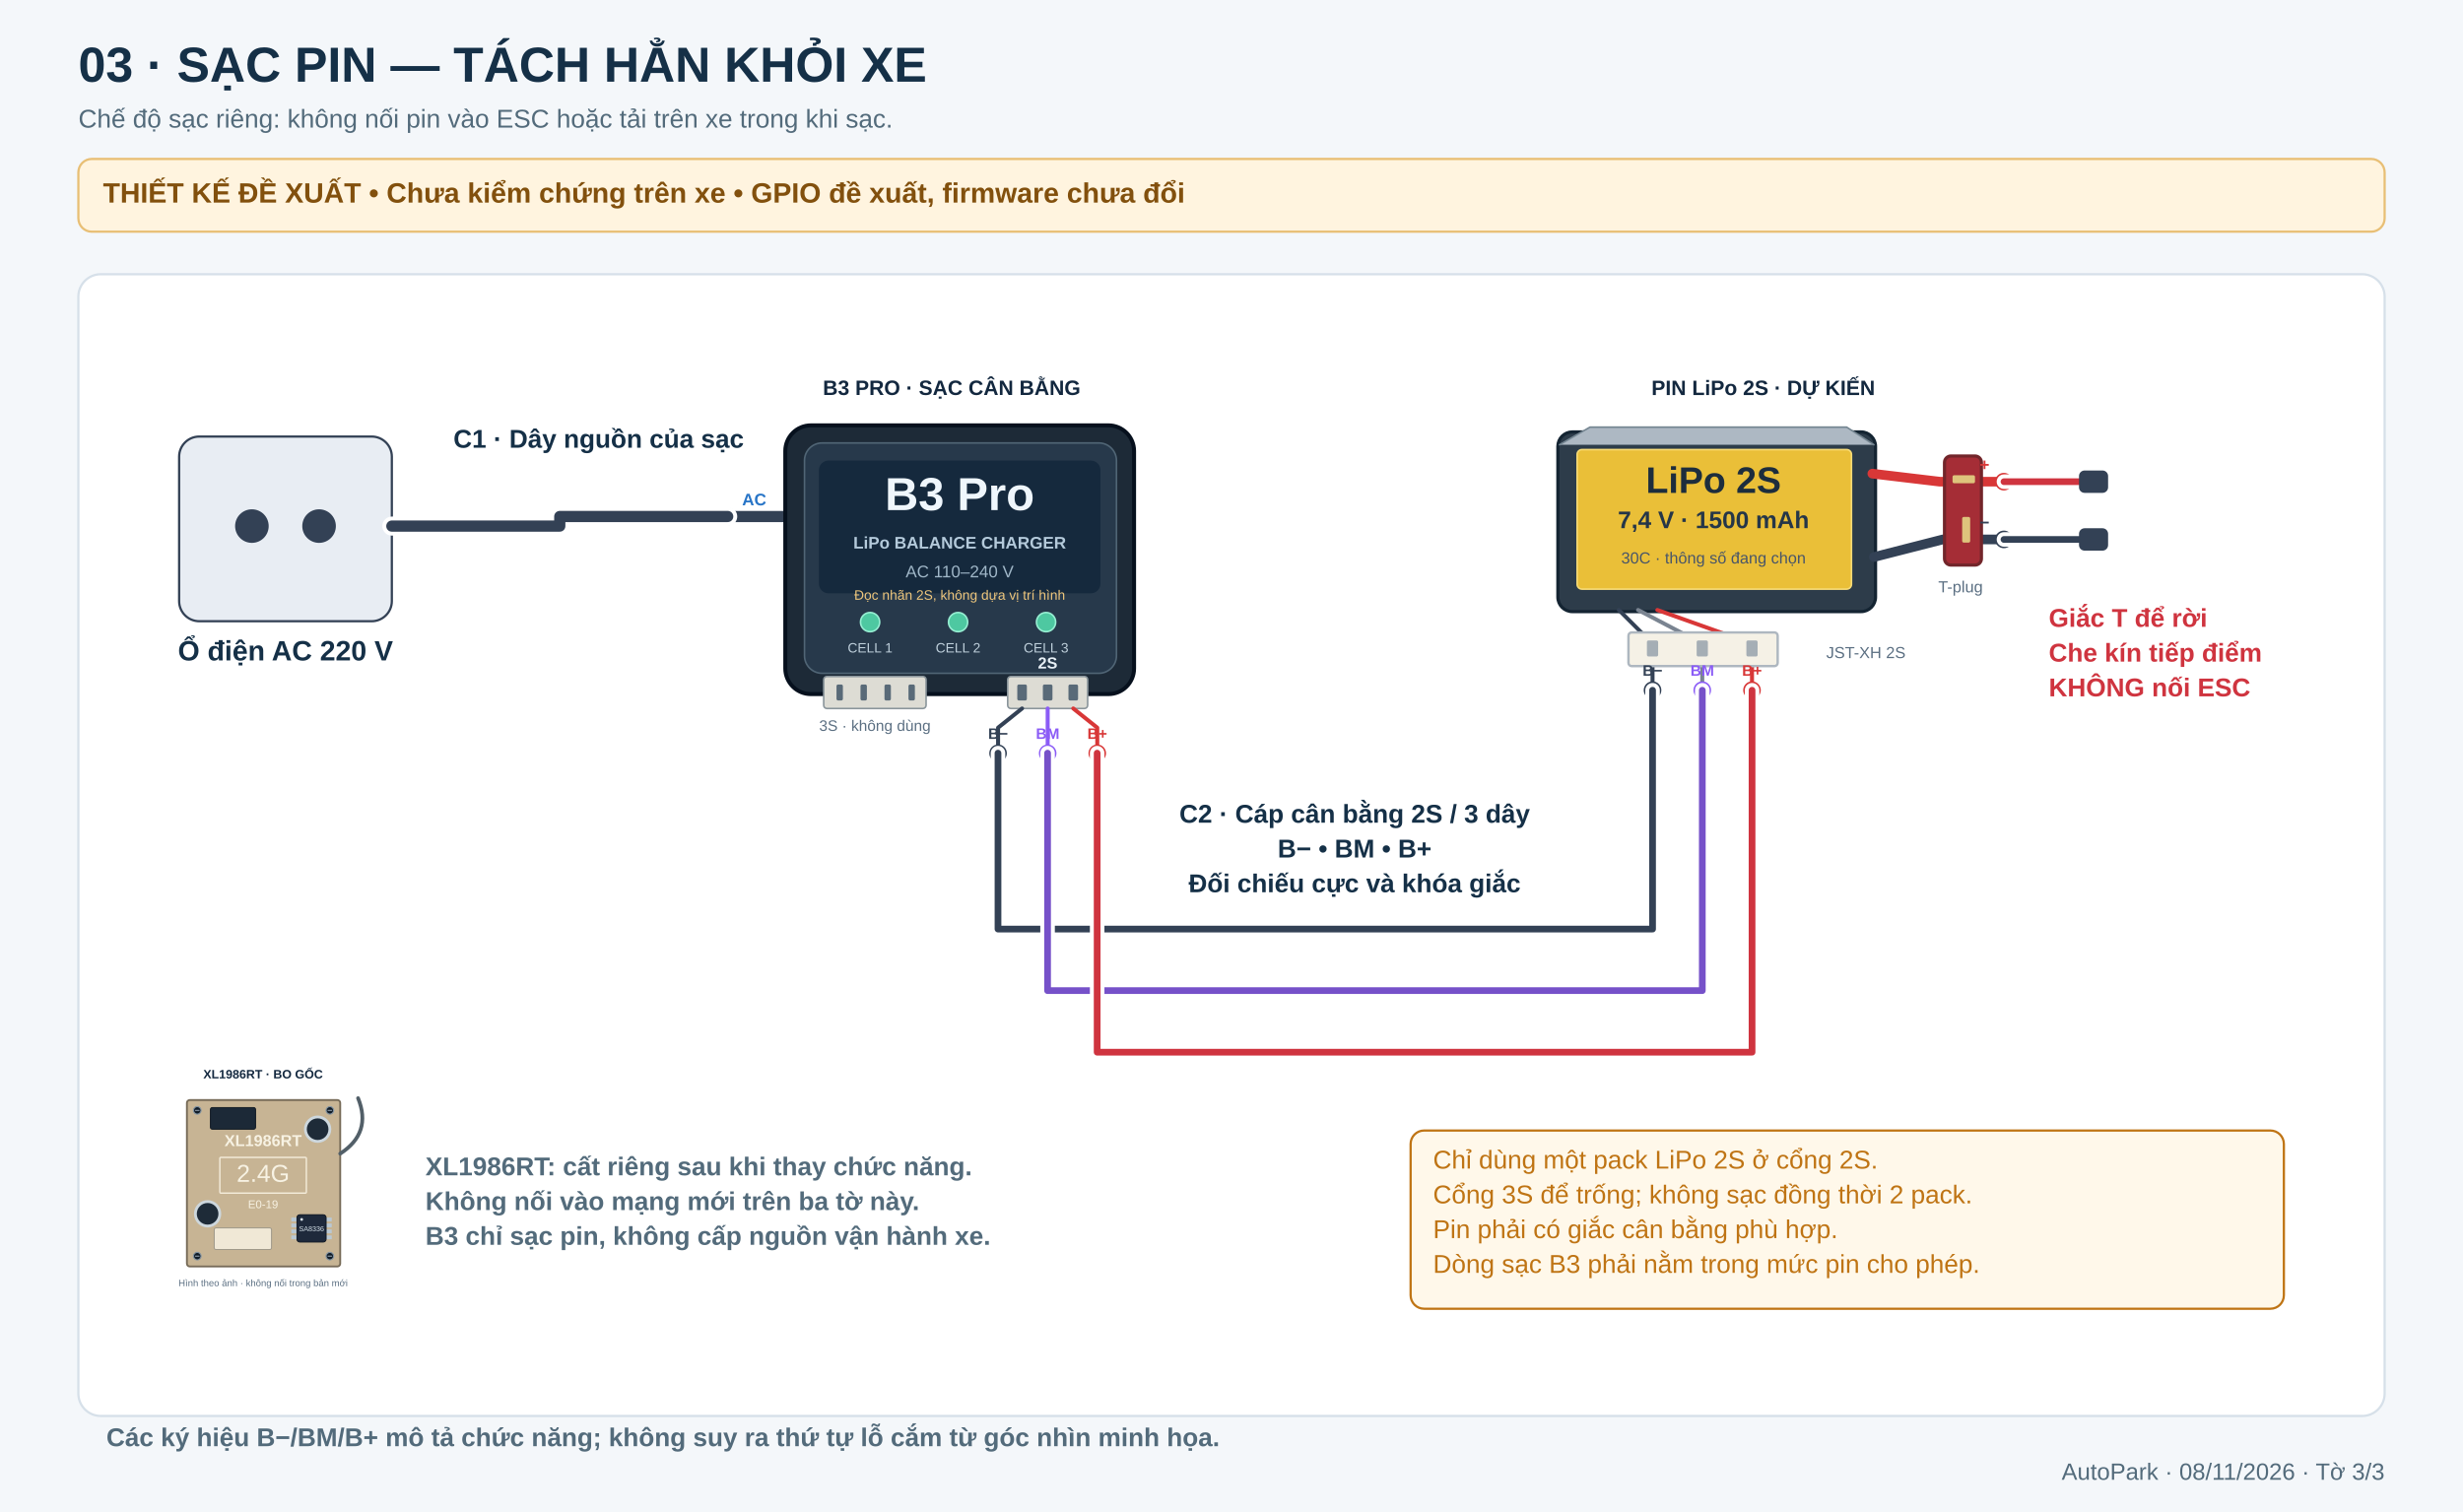
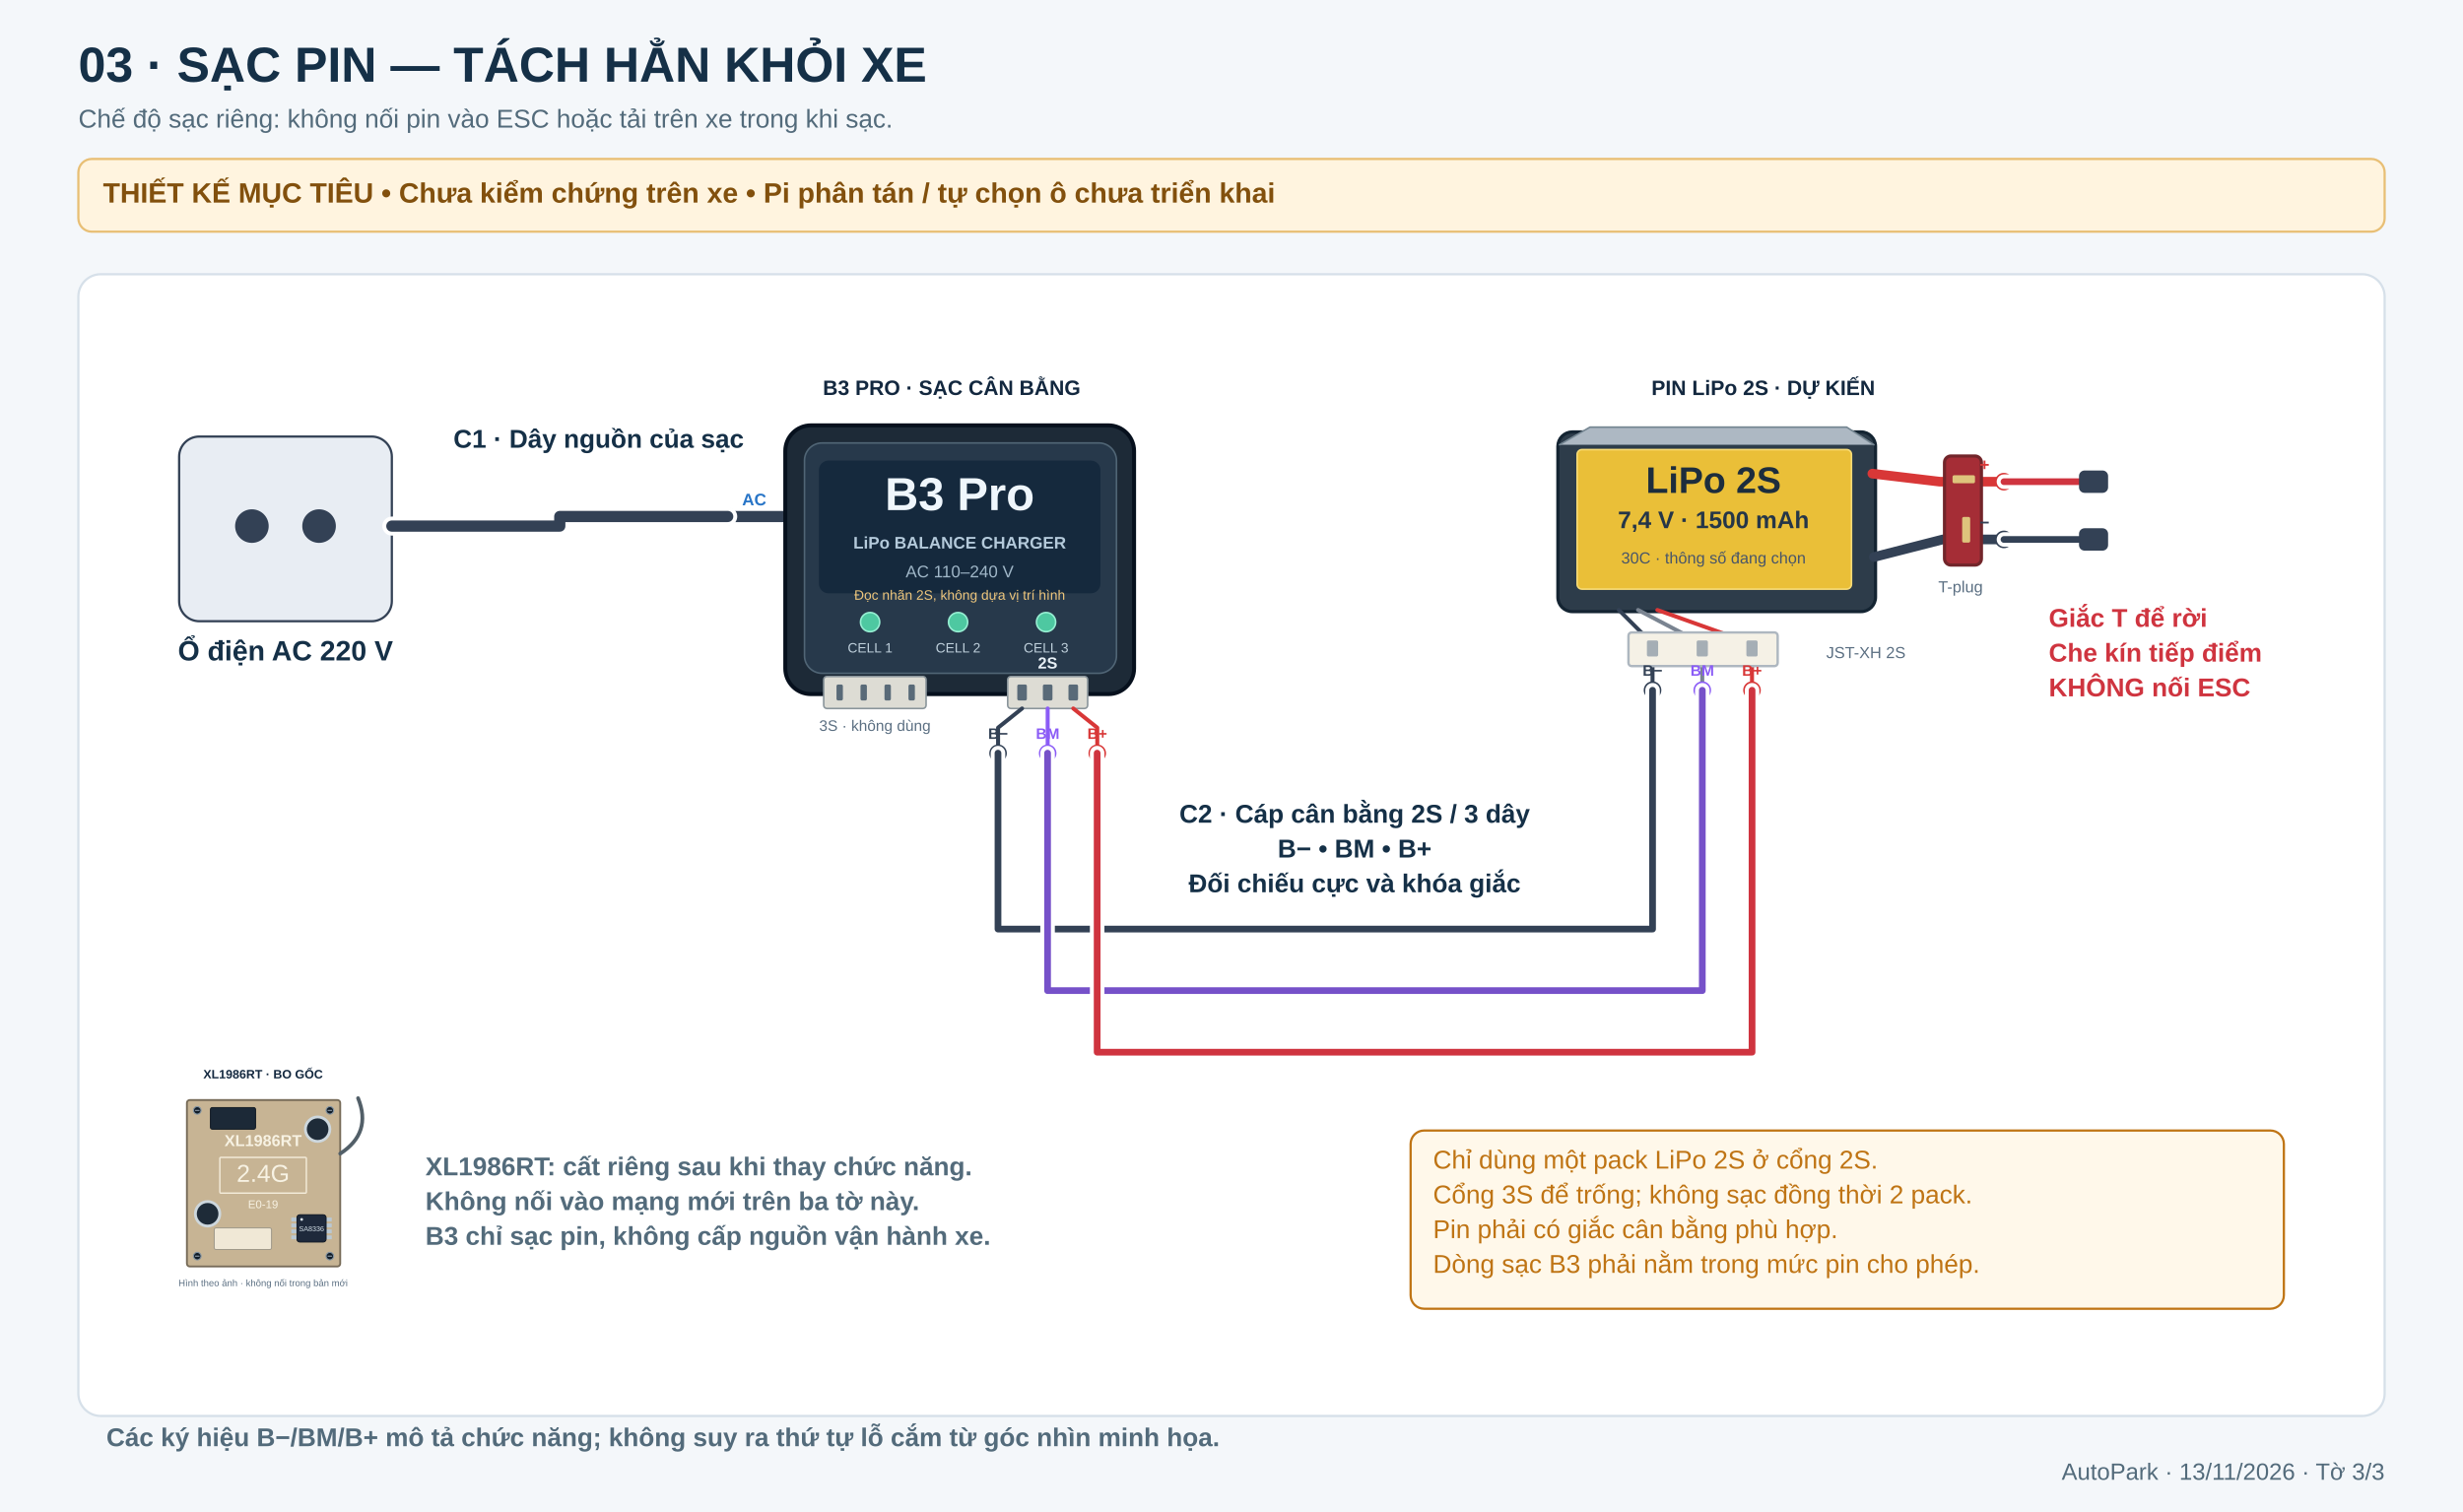
<svg xmlns="http://www.w3.org/2000/svg" width="2200" height="1350" viewBox="0 0 2200 1350">
  <rect x="0" y="0" width="2200" height="1350" rx="0" fill="#f4f7fa" stroke="#f4f7fa" stroke-width="2" />
  <text x="70" y="73" font-family="Segoe UI, Arial, sans-serif" font-size="44" fill="#153047" font-weight="700" text-anchor="start">03 · SẠC PIN — TÁCH HẲN KHỎI XE</text>
  <text x="70" y="114" font-family="Segoe UI, Arial, sans-serif" font-size="23" fill="#536b7b" font-weight="400" text-anchor="start">Chế độ sạc riêng: không nối pin vào ESC hoặc tải trên xe trong khi sạc.</text>
  <rect x="70" y="142" width="2060" height="65" rx="12" fill="#fff4df" stroke="#e8bf75" stroke-width="2" />
-   <text x="92" y="181" font-family="Segoe UI, Arial, sans-serif" font-size="25" fill="#82500d" font-weight="600" text-anchor="start">THIẾT KẾ ĐỀ XUẤT • Chưa kiểm chứng trên xe • GPIO đề xuất, firmware chưa đổi</text>
+   <text x="92" y="181" font-family="Segoe UI, Arial, sans-serif" font-size="25" fill="#82500d" font-weight="600" text-anchor="start">THIẾT KẾ MỤC TIÊU • Chưa kiểm chứng trên xe • Pi phân tán / tự chọn ô chưa triển khai</text>
  <rect x="70" y="245" width="2060" height="1020" rx="20" fill="white" stroke="#d6e0e9" stroke-width="2" />
  <g transform="translate(650 330) scale(1.429 1.429)" data-component="b3_charger">
    <text x="140" y="16" font-size="13" fill="#13283f" text-anchor="middle" font-weight="700" font-family="Arial, DejaVu Sans, sans-serif">B3 PRO · SẠC CÂN BẰNG</text>
    <polyline points="0,92 40,92" fill="none" stroke="#334155" stroke-width="7" stroke-linecap="round" stroke-linejoin="round" />
    <rect x="36" y="35" width="218" height="168" fill="#1d2a37" stroke="#06101d" rx="16" stroke-width="2.5" />
    <rect x="48" y="46" width="195" height="144" fill="#27394b" stroke="#506575" rx="11" stroke-width="1" />
    <rect x="57" y="57" width="176" height="83" fill="#15293d" stroke="none" rx="6" stroke-width="1" />
    <text x="145" y="88" font-size="29" fill="#eff6fc" text-anchor="middle" font-weight="700" font-family="Arial, DejaVu Sans, sans-serif">B3 Pro</text>
    <text x="145" y="112" font-size="10.5" fill="#b4cadb" text-anchor="middle" font-weight="700" font-family="Arial, DejaVu Sans, sans-serif">LiPo BALANCE CHARGER</text>
    <text x="145" y="130" font-size="10.5" fill="#a0b7c8" text-anchor="middle" font-weight="400" font-family="Arial, DejaVu Sans, sans-serif">AC 110–240 V</text>
    <text x="145" y="144" font-size="8.5" fill="#eec67c" text-anchor="middle" font-weight="400" font-family="Arial, DejaVu Sans, sans-serif">Đọc nhãn 2S, không dựa vị trí hình</text>
    <circle cx="89" cy="158" r="6" fill="#4ec8a1" stroke="#97efd3" stroke-width="1" />
    <text x="89" y="177" font-size="8.5" fill="#bfd0dc" text-anchor="middle" font-weight="400" font-family="Arial, DejaVu Sans, sans-serif">CELL 1</text>
    <circle cx="144" cy="158" r="6" fill="#4ec8a1" stroke="#97efd3" stroke-width="1" />
    <text x="144" y="177" font-size="8.5" fill="#bfd0dc" text-anchor="middle" font-weight="400" font-family="Arial, DejaVu Sans, sans-serif">CELL 2</text>
    <circle cx="199" cy="158" r="6" fill="#4ec8a1" stroke="#97efd3" stroke-width="1" />
    <text x="199" y="177" font-size="8.5" fill="#bfd0dc" text-anchor="middle" font-weight="400" font-family="Arial, DejaVu Sans, sans-serif">CELL 3</text>
    <rect x="60" y="192" width="64" height="20" fill="#dddcd4" stroke="#8a959b" rx="2" stroke-width="1" />
    <rect x="175" y="192" width="50" height="20" fill="#dddcd4" stroke="#8a959b" rx="2" stroke-width="1" />
    <text x="92" y="226" font-size="9.5" fill="#5b6f82" text-anchor="middle" font-weight="400" font-family="Arial, DejaVu Sans, sans-serif">3S · không dùng</text>
    <text x="200" y="187" font-size="10" fill="#e7eff5" text-anchor="middle" font-weight="700" font-family="Arial, DejaVu Sans, sans-serif">2S</text>
    <rect x="68" y="197" width="4" height="10" fill="#596a78" stroke="none" rx="1" stroke-width="1" />
    <rect x="83" y="197" width="4" height="10" fill="#596a78" stroke="none" rx="1" stroke-width="1" />
    <rect x="98" y="197" width="4" height="10" fill="#596a78" stroke="none" rx="1" stroke-width="1" />
    <rect x="113" y="197" width="4" height="10" fill="#596a78" stroke="none" rx="1" stroke-width="1" />
    <rect x="181" y="197" width="6" height="10" fill="#596a78" stroke="none" rx="1" stroke-width="1" />
    <polyline points="184,212 169,224 169,240" fill="none" stroke="#334155" stroke-width="2.5" stroke-linecap="round" stroke-linejoin="round" />
    <rect x="197" y="197" width="6" height="10" fill="#596a78" stroke="none" rx="1" stroke-width="1" />
    <polyline points="200,212 200,224 200,240" fill="none" stroke="#8b5cf6" stroke-width="2.5" stroke-linecap="round" stroke-linejoin="round" />
    <rect x="213" y="197" width="6" height="10" fill="#596a78" stroke="none" rx="1" stroke-width="1" />
    <polyline points="216,212 231,224 231,240" fill="none" stroke="#d83737" stroke-width="2.5" stroke-linecap="round" stroke-linejoin="round" />
    <circle cx="0" cy="92" r="4.5" fill="white" stroke="#2875c7" stroke-width="2" />
    <text x="9" y="85" font-size="10.5" fill="#2875c7" text-anchor="start" font-weight="700" font-family="Arial, DejaVu Sans, sans-serif">AC</text>
    <circle cx="169" cy="240" r="4.5" fill="white" stroke="#334155" stroke-width="2" />
    <text x="169" y="231" font-size="9.5" fill="#334155" text-anchor="middle" font-weight="700" font-family="Arial, DejaVu Sans, sans-serif">B−</text>
    <circle cx="200" cy="240" r="4.5" fill="white" stroke="#8b5cf6" stroke-width="2" />
    <text x="200" y="231" font-size="9.5" fill="#8b5cf6" text-anchor="middle" font-weight="700" font-family="Arial, DejaVu Sans, sans-serif">BM</text>
    <circle cx="231" cy="240" r="4.5" fill="white" stroke="#d83737" stroke-width="2" />
    <text x="231" y="231" font-size="9.5" fill="#d83737" text-anchor="middle" font-weight="700" font-family="Arial, DejaVu Sans, sans-serif">B+</text>
  </g>
  <g transform="translate(1360 330) scale(1.433 1.433)" data-component="battery2s">
    <text x="150" y="16" font-size="13" fill="#13283f" text-anchor="middle" font-weight="700" font-family="Arial, DejaVu Sans, sans-serif">PIN LiPo 2S · DỰ KIẾN</text>
    <rect x="22" y="39" width="198" height="112" fill="#2d3c4a" stroke="#142432" rx="9" stroke-width="2" />
    <path d="M23 47 L42 36 H202 L219 47" fill="#adb8c3" stroke="#748591" stroke-width="1" stroke-linecap="round" stroke-linejoin="round" />
    <rect x="34" y="50" width="171" height="87" fill="#eabf38" stroke="#f7db77" rx="3" stroke-width="1" />
    <text x="119" y="77" font-size="23" fill="#1d2d3d" text-anchor="middle" font-weight="700" font-family="Arial, DejaVu Sans, sans-serif">LiPo 2S</text>
    <text x="119" y="99" font-size="15" fill="#253648" text-anchor="middle" font-weight="700" font-family="Arial, DejaVu Sans, sans-serif">7,4 V · 1500 mAh</text>
    <text x="119" y="121" font-size="10" fill="#485569" text-anchor="middle" font-weight="400" font-family="Arial, DejaVu Sans, sans-serif">30C · thông số đang chọn</text>
    <polyline points="218,65 260,70 300,70" fill="none" stroke="#d83737" stroke-width="6" stroke-linecap="round" stroke-linejoin="round" />
    <polyline points="219,117 262,106 300,106" fill="none" stroke="#334155" stroke-width="6" stroke-linecap="round" stroke-linejoin="round" />
    <rect x="263" y="54" width="23" height="68" fill="#a52d36" stroke="#72252a" rx="4" stroke-width="2" />
    <rect x="268" y="66" width="14" height="5" fill="#dec47c" stroke="none" rx="1" stroke-width="1" />
    <rect x="274" y="92" width="5" height="16" fill="#dec47c" stroke="none" rx="1" stroke-width="1" />
    <text x="273" y="139" font-size="10" fill="#5b6f82" text-anchor="middle" font-weight="400" font-family="Arial, DejaVu Sans, sans-serif">T-plug</text>
    <polyline points="60,150 81,171 81,200" fill="none" stroke="#334155" stroke-width="2.5" stroke-linecap="round" stroke-linejoin="round" />
    <polyline points="72,150 112,171 112,200" fill="none" stroke="#7a8491" stroke-width="2.5" stroke-linecap="round" stroke-linejoin="round" />
    <polyline points="84,150 143,171 143,200" fill="none" stroke="#d83737" stroke-width="2.5" stroke-linecap="round" stroke-linejoin="round" />
    <rect x="66" y="164" width="93" height="21" fill="#f5f1e6" stroke="#aeb7c0" rx="2" stroke-width="1.5" />
    <text x="214" y="180" font-size="10" fill="#5b6f82" text-anchor="middle" font-weight="400" font-family="Arial, DejaVu Sans, sans-serif">JST-XH 2S</text>
    <rect x="77.5" y="169" width="7" height="10" fill="#a5aeb5" stroke="none" rx="1" stroke-width="1" />
    <rect x="108.5" y="169" width="7" height="10" fill="#a5aeb5" stroke="none" rx="1" stroke-width="1" />
    <rect x="139.5" y="169" width="7" height="10" fill="#a5aeb5" stroke="none" rx="1" stroke-width="1" />
    <circle cx="300" cy="70" r="4.5" fill="white" stroke="#d83737" stroke-width="2" />
    <text x="291" y="63" font-size="10.5" fill="#d83737" text-anchor="end" font-weight="700" font-family="Arial, DejaVu Sans, sans-serif">+</text>
    <circle cx="300" cy="106" r="4.5" fill="white" stroke="#334155" stroke-width="2" />
    <text x="291" y="99" font-size="10.5" fill="#334155" text-anchor="end" font-weight="700" font-family="Arial, DejaVu Sans, sans-serif">−</text>
    <circle cx="81" cy="200" r="4.5" fill="white" stroke="#334155" stroke-width="2" />
    <text x="81" y="191" font-size="9.5" fill="#334155" text-anchor="middle" font-weight="700" font-family="Arial, DejaVu Sans, sans-serif">B−</text>
    <circle cx="112" cy="200" r="4.5" fill="white" stroke="#8b5cf6" stroke-width="2" />
    <text x="112" y="191" font-size="9.5" fill="#8b5cf6" text-anchor="middle" font-weight="700" font-family="Arial, DejaVu Sans, sans-serif">BM</text>
    <circle cx="143" cy="200" r="4.5" fill="white" stroke="#d83737" stroke-width="2" />
    <text x="143" y="191" font-size="9.5" fill="#d83737" text-anchor="middle" font-weight="700" font-family="Arial, DejaVu Sans, sans-serif">B+</text>
  </g>
  <rect x="160" y="390" width="190" height="165" rx="18" fill="#e8edf3" stroke="#334155" stroke-width="2" />
  <circle cx="225" cy="470" r="15" fill="#334155" />
  <circle cx="285" cy="470" r="15" fill="#334155" />
  <text x="255" y="590" font-family="Segoe UI, Arial, sans-serif" font-size="25" fill="#153047" font-weight="600" text-anchor="middle">Ổ điện AC 220 V</text>
  <g transform="translate(130 950) scale(0.84 0.84)" data-component="stock_board">
    <text x="125" y="16" font-size="13" fill="#13283f" text-anchor="middle" font-weight="700" font-family="Arial, DejaVu Sans, sans-serif">XL1986RT · BO GỐC</text>
    <rect x="44" y="39" width="163" height="177" fill="#c7b494" stroke="#776b58" rx="3" stroke-width="2" />
    <circle cx="55" cy="50" r="4" fill="#101c28" stroke="#8293a1" stroke-width="1.2" />
    <line x1="53" y1="50" x2="57" y2="50" stroke="#9fafbc" stroke-width="1" stroke-linecap="round" />
    <circle cx="196" cy="50" r="4" fill="#101c28" stroke="#8293a1" stroke-width="1.2" />
    <line x1="194" y1="50" x2="198" y2="50" stroke="#9fafbc" stroke-width="1" stroke-linecap="round" />
    <circle cx="55" cy="205" r="4" fill="#101c28" stroke="#8293a1" stroke-width="1.2" />
    <line x1="53" y1="205" x2="57" y2="205" stroke="#9fafbc" stroke-width="1" stroke-linecap="round" />
    <circle cx="196" cy="205" r="4" fill="#101c28" stroke="#8293a1" stroke-width="1.2" />
    <line x1="194" y1="205" x2="198" y2="205" stroke="#9fafbc" stroke-width="1" stroke-linecap="round" />
    <text x="125" y="88" font-size="17" fill="#f7f2e3" text-anchor="middle" font-weight="700" font-family="Arial, DejaVu Sans, sans-serif">XL1986RT</text>
    <rect x="79" y="100" width="92" height="38" fill="none" stroke="#f3ebd9" rx="1" stroke-width="1.5" />
    <text x="125" y="126" font-size="26" fill="#f7f2e3" text-anchor="middle" font-weight="400" font-family="Arial, DejaVu Sans, sans-serif">2.4G</text>
    <text x="125" y="154" font-size="12" fill="#f7f2e3" text-anchor="middle" font-weight="400" font-family="Arial, DejaVu Sans, sans-serif">E0-19</text>
    <circle cx="66" cy="160" r="13" fill="#1e2b38" stroke="#cdd7dd" stroke-width="3" />
    <circle cx="183" cy="70" r="13" fill="#1e2b38" stroke="#cdd7dd" stroke-width="3" />
    <rect x="155" y="164" width="8" height="4" fill="#b9c8d4" stroke="none" rx="0" stroke-width="1" />
    <rect x="190" y="164" width="8" height="4" fill="#b9c8d4" stroke="none" rx="0" stroke-width="1" />
    <rect x="155" y="170.333" width="8" height="4" fill="#b9c8d4" stroke="none" rx="0" stroke-width="1" />
    <rect x="190" y="170.333" width="8" height="4" fill="#b9c8d4" stroke="none" rx="0" stroke-width="1" />
    <rect x="155" y="176.667" width="8" height="4" fill="#b9c8d4" stroke="none" rx="0" stroke-width="1" />
    <rect x="190" y="176.667" width="8" height="4" fill="#b9c8d4" stroke="none" rx="0" stroke-width="1" />
    <rect x="155" y="183" width="8" height="4" fill="#b9c8d4" stroke="none" rx="0" stroke-width="1" />
    <rect x="190" y="183" width="8" height="4" fill="#b9c8d4" stroke="none" rx="0" stroke-width="1" />
    <rect x="161" y="161" width="31" height="29" fill="#1e293b" stroke="#0b1421" rx="3" stroke-width="1" />
    <circle cx="166" cy="166" r="1.5" fill="#dbe5ec" stroke="none" stroke-width="1" />
    <text x="176.5" y="178.5" font-size="7.492" fill="#d8e4ec" text-anchor="middle" font-weight="400" font-family="Arial, DejaVu Sans, sans-serif">SA8336</text>
    <rect x="73" y="175" width="61" height="23" fill="#f0e8d6" stroke="#9b9587" rx="2" stroke-width="1" />
    <rect x="69" y="47" width="48" height="23" fill="#1c2937" stroke="#0f1822" rx="2" stroke-width="1" />
    <path d="M207 96 Q241 74 226 37" fill="none" stroke="#525f68" stroke-width="4" stroke-linecap="round" stroke-linejoin="round" />
    <text x="125" y="237" font-size="10" fill="#5b6f82" text-anchor="middle" font-weight="400" font-family="Arial, DejaVu Sans, sans-serif">Hình theo ảnh · không nối trong bản mới</text>
  </g>
  <polyline points="350,470 500,470 500,461.43 650,461.43" fill="none" stroke="white" stroke-width="17" stroke-linecap="round" stroke-linejoin="round" />
  <polyline points="350,470 500,470 500,461.43 650,461.43" fill="none" stroke="#334155" stroke-width="10" stroke-linecap="round" stroke-linejoin="round" />
  <polyline points="891.43,672.86 891.43,830 1476.1,830 1476.1,616.67" fill="none" stroke="white" stroke-width="13" stroke-linecap="round" stroke-linejoin="round" />
  <polyline points="891.43,672.86 891.43,830 1476.1,830 1476.1,616.67" fill="none" stroke="#334155" stroke-width="6" stroke-linecap="round" stroke-linejoin="round" />
  <polyline points="935.71,672.86 935.71,885 1520.53,885 1520.53,616.67" fill="none" stroke="white" stroke-width="13" stroke-linecap="round" stroke-linejoin="round" />
  <polyline points="935.71,672.86 935.71,885 1520.53,885 1520.53,616.67" fill="none" stroke="#7651c9" stroke-width="6" stroke-linecap="round" stroke-linejoin="round" />
  <polyline points="980,672.86 980,940 1564.97,940 1564.97,616.67" fill="none" stroke="white" stroke-width="13" stroke-linecap="round" stroke-linejoin="round" />
  <polyline points="980,672.86 980,940 1564.97,940 1564.97,616.67" fill="none" stroke="#cf343f" stroke-width="6" stroke-linecap="round" stroke-linejoin="round" />
  <polyline points="1790,430.33 1870,430.33" fill="none" stroke="white" stroke-width="13" stroke-linecap="round" stroke-linejoin="round" />
  <polyline points="1790,430.33 1870,430.33" fill="none" stroke="#cf343f" stroke-width="6" stroke-linecap="round" stroke-linejoin="round" />
  <polyline points="1790,481.94 1870,481.94" fill="none" stroke="white" stroke-width="13" stroke-linecap="round" stroke-linejoin="round" />
  <polyline points="1790,481.94 1870,481.94" fill="none" stroke="#334155" stroke-width="6" stroke-linecap="round" stroke-linejoin="round" />
-   <text x="2130" y="1322" font-family="Segoe UI, Arial, sans-serif" font-size="21" fill="#536b7b" font-weight="400" text-anchor="end">AutoPark · 08/11/2026 · Tờ 3/3</text>
+   <text x="2130" y="1322" font-family="Segoe UI, Arial, sans-serif" font-size="21" fill="#536b7b" font-weight="400" text-anchor="end">AutoPark · 13/11/2026 · Tờ 3/3</text>
  <text x="405" y="400" font-family="Segoe UI, Arial, sans-serif" font-size="23" fill="#153047" font-weight="600" text-anchor="start">C1 · Dây nguồn của sạc</text>
  <text x="1210" y="735" font-family="Segoe UI, Arial, sans-serif" font-size="23" fill="#153047" font-weight="600" text-anchor="middle">C2 · Cáp cân bằng 2S / 3 dây</text>
  <text x="1210" y="766.05" font-family="Segoe UI, Arial, sans-serif" font-size="23" fill="#153047" font-weight="600" text-anchor="middle">B− • BM • B+</text>
  <text x="1210" y="797.1" font-family="Segoe UI, Arial, sans-serif" font-size="23" fill="#153047" font-weight="600" text-anchor="middle">Đối chiếu cực và khóa giắc</text>
  <rect x="1858.0" y="421.334" width="24" height="18" rx="4" fill="#334155" stroke="#334155" stroke-width="2" />
  <rect x="1858.0" y="472.935" width="24" height="18" rx="4" fill="#334155" stroke="#334155" stroke-width="2" />
  <text x="1830" y="560" font-family="Segoe UI, Arial, sans-serif" font-size="23" fill="#cf343f" font-weight="600" text-anchor="start">Giắc T để rời</text>
  <text x="1830" y="591.05" font-family="Segoe UI, Arial, sans-serif" font-size="23" fill="#cf343f" font-weight="600" text-anchor="start">Che kín tiếp điểm</text>
  <text x="1830" y="622.1" font-family="Segoe UI, Arial, sans-serif" font-size="23" fill="#cf343f" font-weight="600" text-anchor="start">KHÔNG nối ESC</text>
  <rect x="1260" y="1010" width="780" height="159.2" rx="12" fill="#fff8ea" stroke="#bf7414" stroke-width="2" />
  <text x="1280" y="1044" font-family="Segoe UI, Arial, sans-serif" font-size="23" fill="#bf7414" font-weight="400" text-anchor="start">Chỉ dùng một pack LiPo 2S ở cổng 2S.</text>
  <text x="1280" y="1075.05" font-family="Segoe UI, Arial, sans-serif" font-size="23" fill="#bf7414" font-weight="400" text-anchor="start">Cổng 3S để trống; không sạc đồng thời 2 pack.</text>
  <text x="1280" y="1106.1" font-family="Segoe UI, Arial, sans-serif" font-size="23" fill="#bf7414" font-weight="400" text-anchor="start">Pin phải có giắc cân bằng phù hợp.</text>
  <text x="1280" y="1137.15" font-family="Segoe UI, Arial, sans-serif" font-size="23" fill="#bf7414" font-weight="400" text-anchor="start">Dòng sạc B3 phải nằm trong mức pin cho phép.</text>
  <text x="380" y="1050" font-family="Segoe UI, Arial, sans-serif" font-size="23" fill="#536b7b" font-weight="600" text-anchor="start">XL1986RT: cất riêng sau khi thay chức năng.</text>
  <text x="380" y="1081.05" font-family="Segoe UI, Arial, sans-serif" font-size="23" fill="#536b7b" font-weight="600" text-anchor="start">Không nối vào mạng mới trên ba tờ này.</text>
  <text x="380" y="1112.1" font-family="Segoe UI, Arial, sans-serif" font-size="23" fill="#536b7b" font-weight="600" text-anchor="start">B3 chỉ sạc pin, không cấp nguồn vận hành xe.</text>
  <text x="95" y="1292" font-family="Segoe UI, Arial, sans-serif" font-size="23" fill="#536b7b" font-weight="600" text-anchor="start">Các ký hiệu B−/BM/B+ mô tả chức năng; không suy ra thứ tự lỗ cắm từ góc nhìn minh họa.</text>
</svg>
